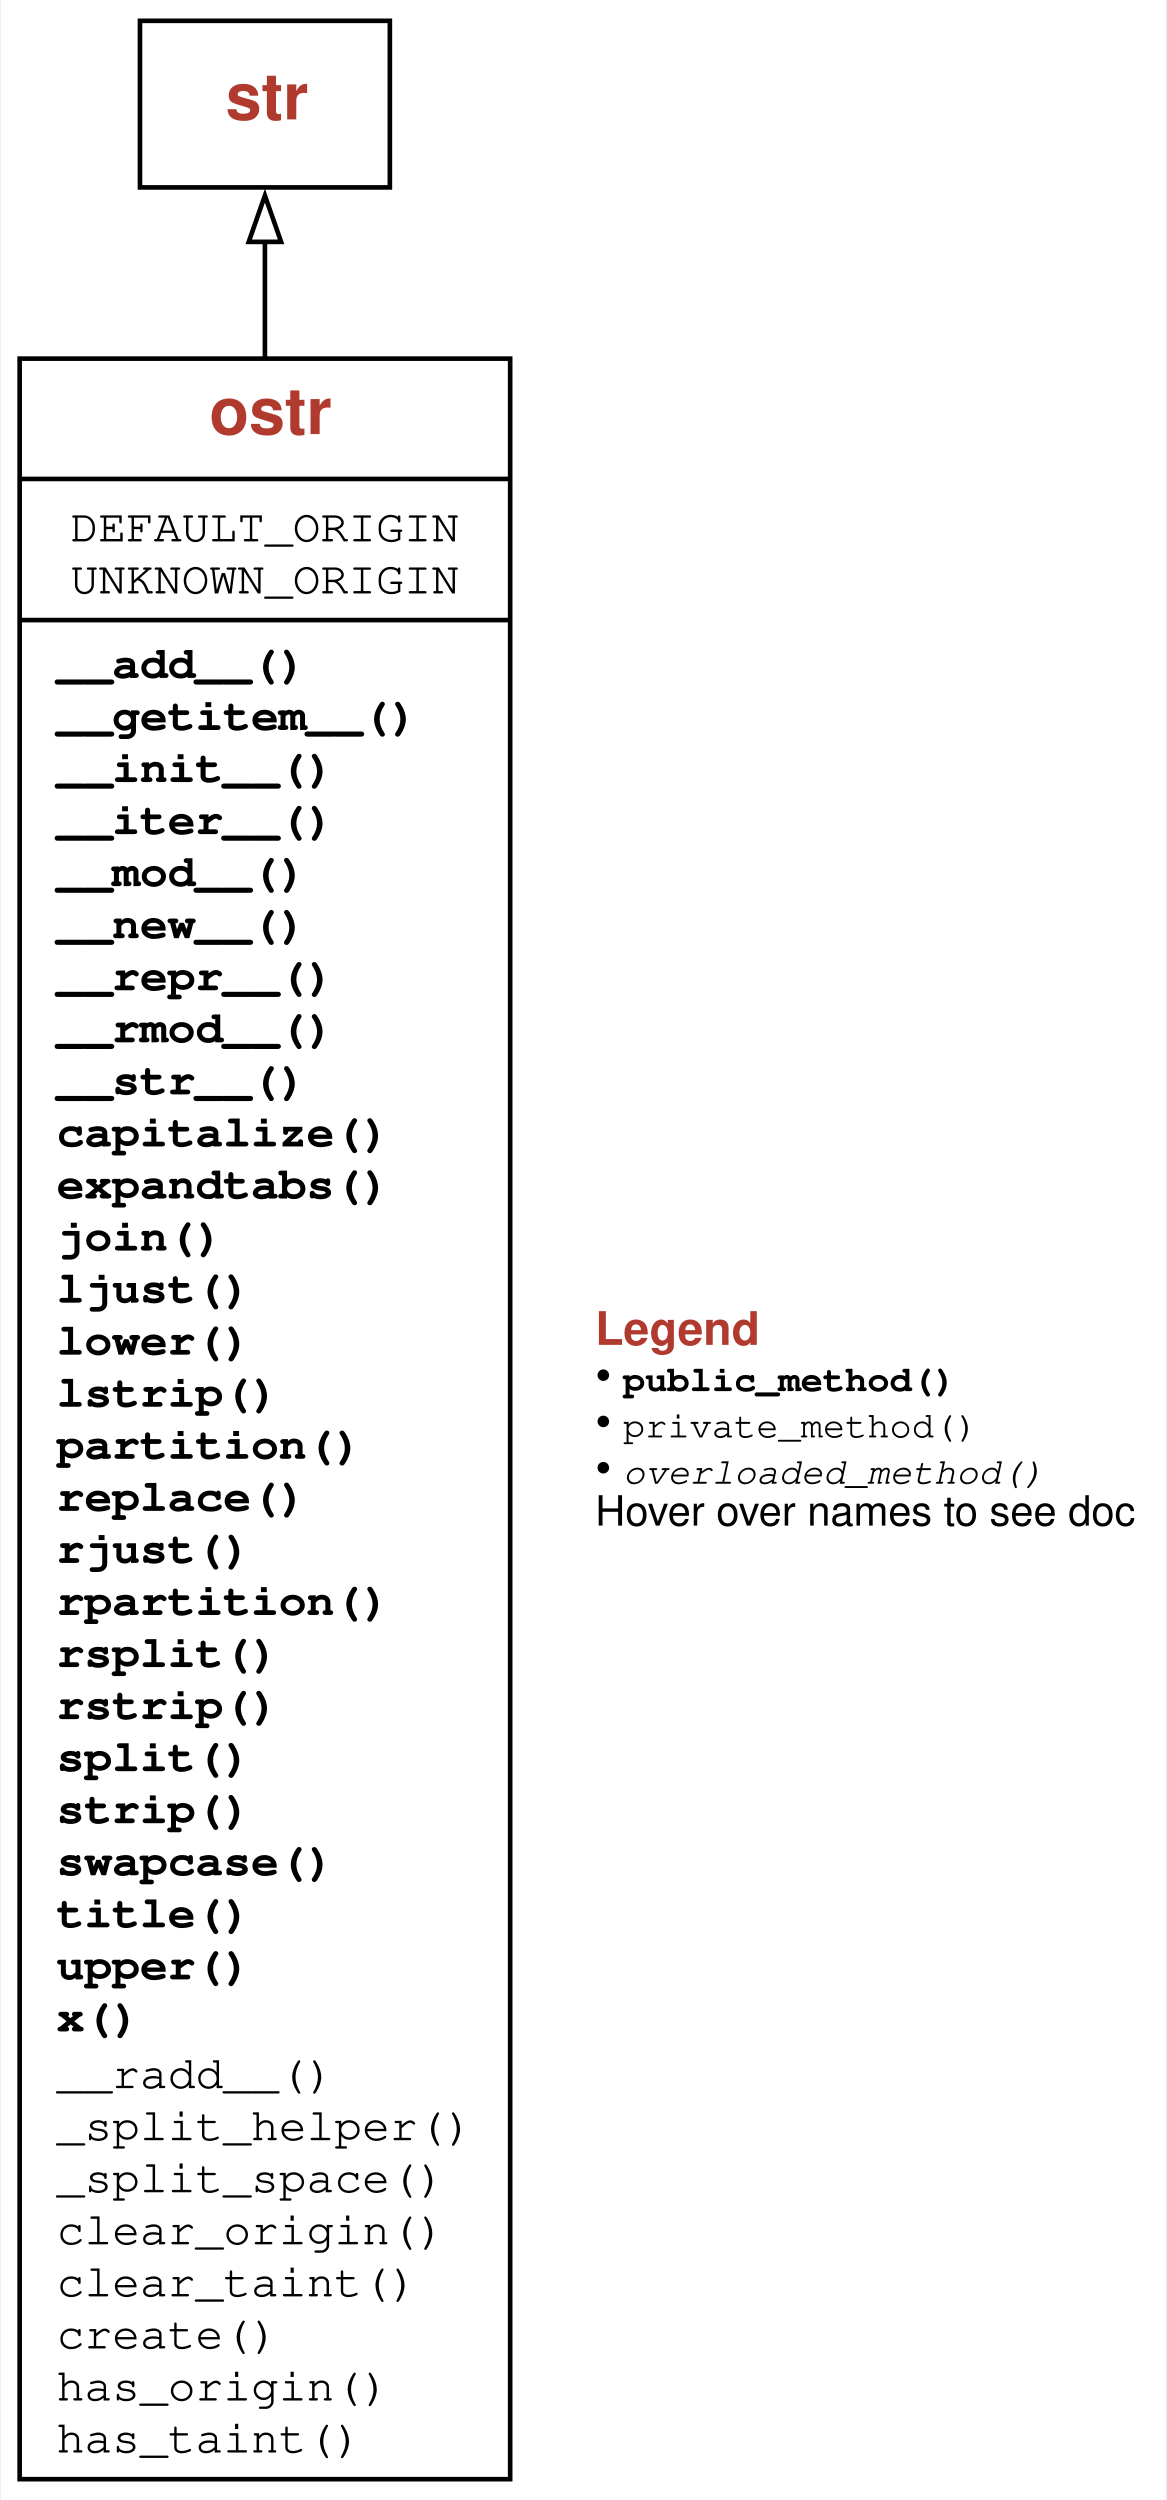
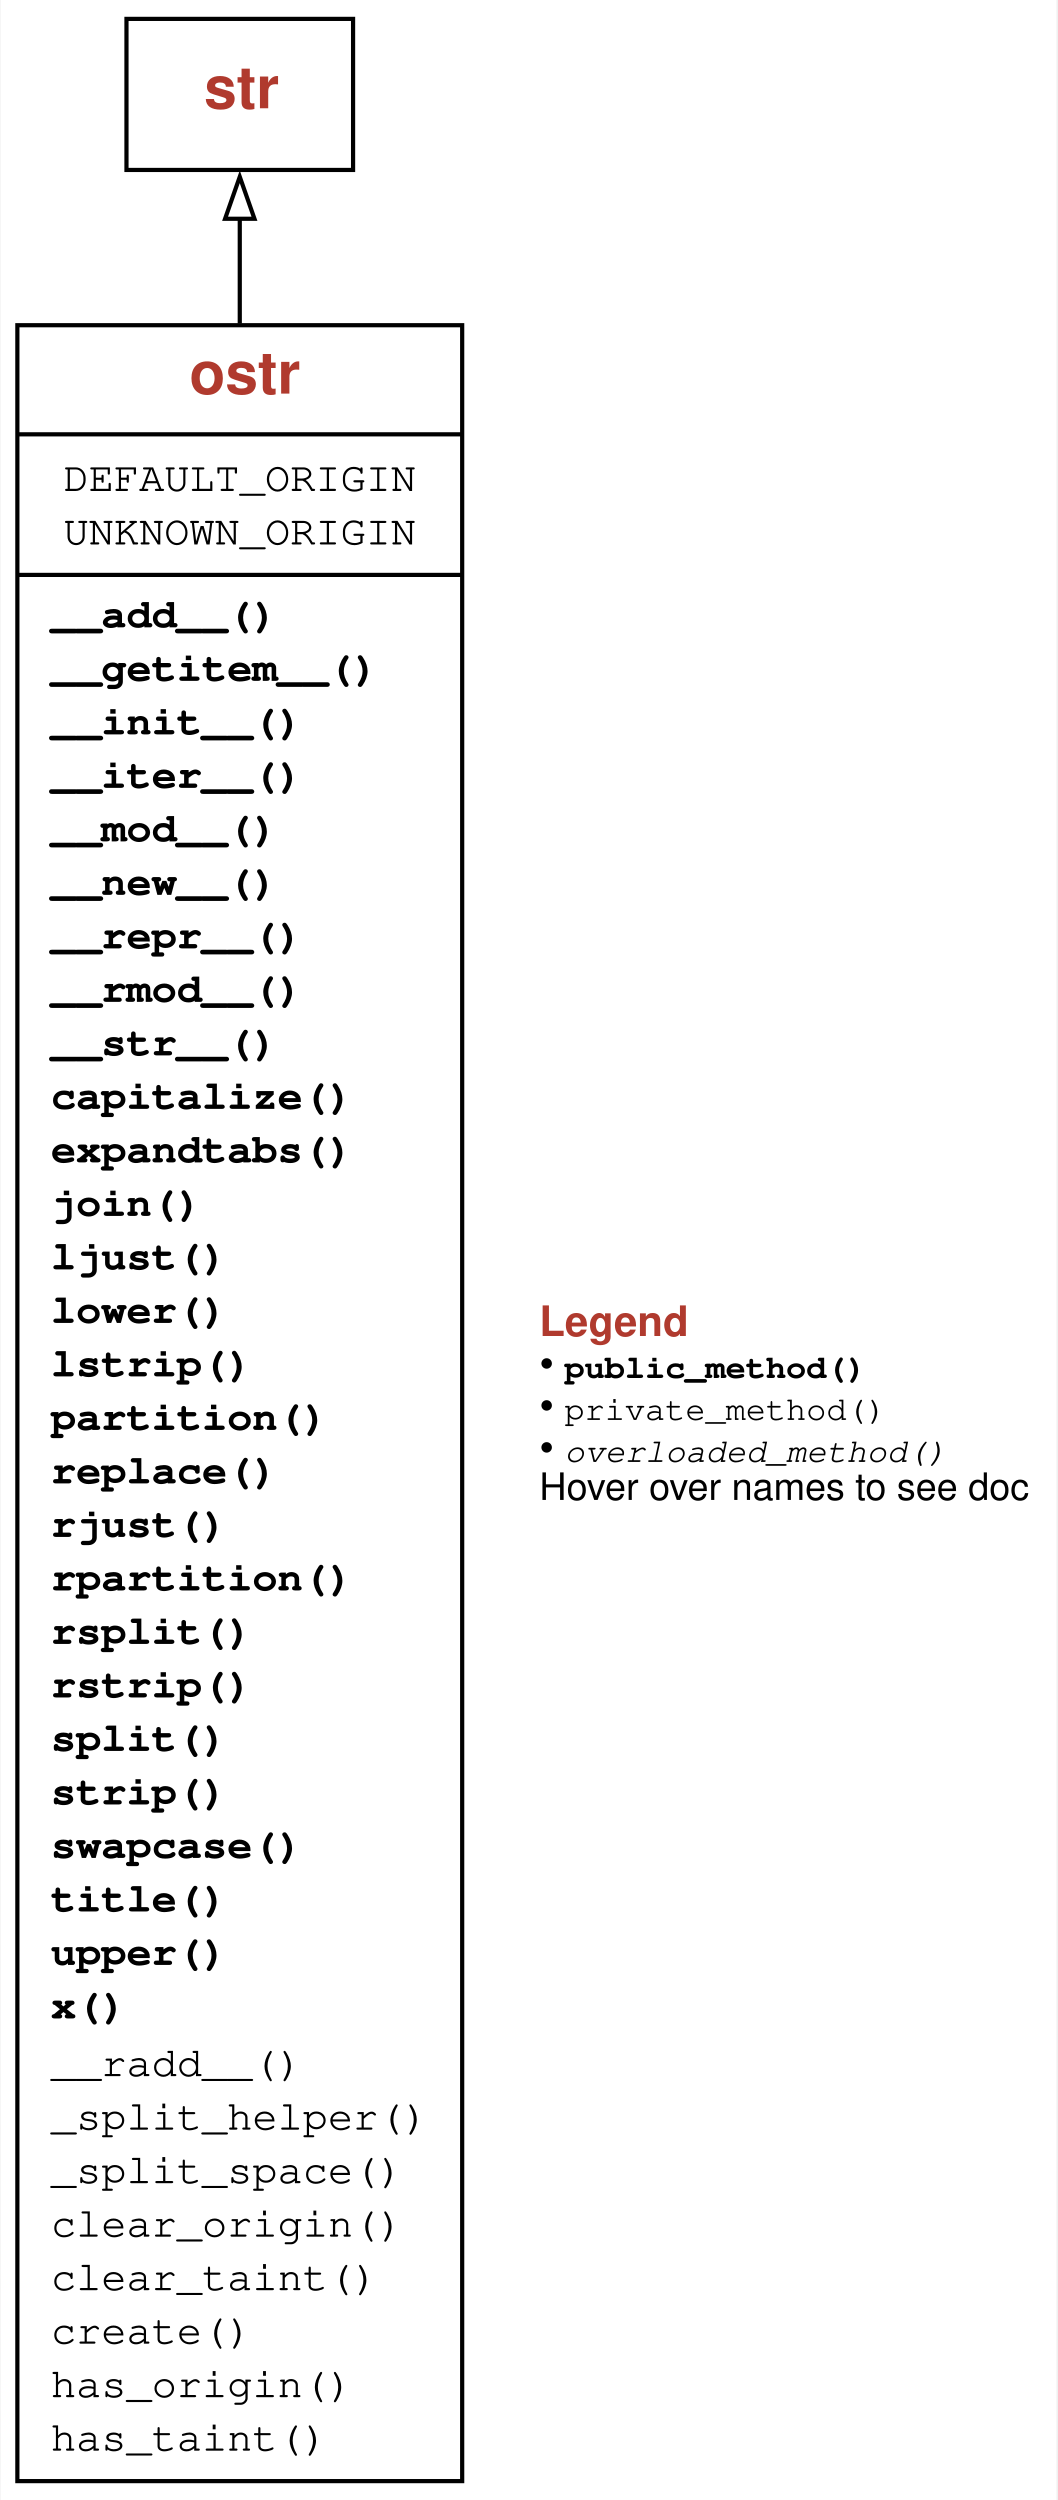
- <svg xmlns="http://www.w3.org/2000/svg" xmlns:xlink="http://www.w3.org/1999/xlink" width="252pt" height="540pt" viewBox="0.00 0.00 251.62 540.25">
-   <g id="graph0" class="graph" transform="scale(1 1) rotate(0) translate(4 536.25)">
+ <svg xmlns="http://www.w3.org/2000/svg" xmlns:xlink="http://www.w3.org/1999/xlink" width="252pt" height="596pt" viewBox="0.00 0.00 251.62 595.75">
+   <g id="graph0" class="graph" transform="scale(1 1) rotate(0) translate(4 591.75)">
    <g id="a_graph0">
      <a xlink:title="ostr class hierarchy">
-         <polygon fill="white" stroke="none" points="-4,4 -4,-536.25 247.62,-536.25 247.62,4 -4,4" />
+         <polygon fill="white" stroke="none" points="-4,4 -4,-591.75 247.62,-591.75 247.62,4 -4,4" />
      </a>
    </g>
    <g id="node1" class="node">
      <g id="a_node1">
        <a xlink:href="#" xlink:title="class ostr:&#10;Wrapper for strings, saving taint and origin information">
-           <polygon fill="none" stroke="black" points="0,-0.5 0,-458.75 106,-458.75 106,-0.5 0,-0.5" />
-           <text text-anchor="start" x="41" y="-442.45" font-family="Patua One, Helvetica, sans-serif" font-weight="bold" font-size="14.00" fill="#b03a2e">ostr</text>
-           <polyline fill="none" stroke="black" points="0,-432.75 106,-432.75" />
+           <polygon fill="none" stroke="black" points="0,-0.5 0,-514.25 106,-514.25 106,-0.5 0,-0.5" />
+           <text text-anchor="start" x="41" y="-497.95" font-family="Patua One, Helvetica, sans-serif" font-weight="bold" font-size="14.00" fill="#b03a2e">ostr</text>
+           <polyline fill="none" stroke="black" points="0,-488.25 106,-488.25" />
          <g id="a_node1_0">
            <a xlink:href="#" xlink:title="ostr">
              <g id="a_node1_1">
                <a xlink:href="#" xlink:title="DEFAULT_ORIGIN = 0">
-                   <text text-anchor="start" x="11" y="-419.25" font-family="'Fira Mono', 'Source Code Pro', 'Courier', monospace" font-size="10.00">DEFAULT_ORIGIN</text>
+                   <text text-anchor="start" x="11" y="-474.75" font-family="'Fira Mono', 'Source Code Pro', 'Courier', monospace" font-size="10.00">DEFAULT_ORIGIN</text>
                </a>
              </g>
              <g id="a_node1_2">
                <a xlink:href="#" xlink:title="UNKNOWN_ORIGIN = -1">
-                   <text text-anchor="start" x="11" y="-408" font-family="'Fira Mono', 'Source Code Pro', 'Courier', monospace" font-size="10.00">UNKNOWN_ORIGIN</text>
+                   <text text-anchor="start" x="11" y="-462" font-family="'Fira Mono', 'Source Code Pro', 'Courier', monospace" font-size="10.00">UNKNOWN_ORIGIN</text>
                </a>
              </g>
            </a>
          </g>
-           <polyline fill="none" stroke="black" points="0,-402.25 106,-402.25" />
+           <polyline fill="none" stroke="black" points="0,-454.75 106,-454.75" />
          <g id="a_node1_3">
            <a xlink:href="#" xlink:title="ostr">
              <g id="a_node1_4">
                <a xlink:href="#" xlink:title="__add__(self, other):&#10;Return self+value.">
-                   <text text-anchor="start" x="8" y="-389.75" font-family="'Fira Mono', 'Source Code Pro', 'Courier', monospace" font-weight="bold" font-size="10.00">__add__()</text>
+                   <text text-anchor="start" x="8" y="-442.25" font-family="'Fira Mono', 'Source Code Pro', 'Courier', monospace" font-weight="bold" font-size="10.00">__add__()</text>
                </a>
              </g>
              <g id="a_node1_5">
                <a xlink:href="#" xlink:title="__getitem__(self, key):&#10;Return self[key].">
-                   <text text-anchor="start" x="8" y="-378.5" font-family="'Fira Mono', 'Source Code Pro', 'Courier', monospace" font-weight="bold" font-size="10.00">__getitem__()</text>
+                   <text text-anchor="start" x="8" y="-429.5" font-family="'Fira Mono', 'Source Code Pro', 'Courier', monospace" font-weight="bold" font-size="10.00">__getitem__()</text>
                </a>
              </g>
              <g id="a_node1_6">
                <a xlink:href="#" xlink:title="__init__(self, value: Any, taint: Any = None, origin: Union[int, List[int], NoneType] = None, **kwargs) -&gt; None:&#10;Constructor.&#10;`value` is the string value the `ostr` object is to be constructed from.&#10;`taint` is an (optional) taint to be propagated to derived strings.&#10;`origin` (optional) is either&#10;- an integer denoting the index of the first character in `value`, or&#10;- a list of integers denoting the origins of the characters in `value`,">
-                   <text text-anchor="start" x="8" y="-367.25" font-family="'Fira Mono', 'Source Code Pro', 'Courier', monospace" font-weight="bold" font-size="10.00">__init__()</text>
+                   <text text-anchor="start" x="8" y="-416.75" font-family="'Fira Mono', 'Source Code Pro', 'Courier', monospace" font-weight="bold" font-size="10.00">__init__()</text>
                </a>
              </g>
              <g id="a_node1_7">
                <a xlink:href="#" xlink:title="__iter__(self):&#10;Implement iter(self).">
-                   <text text-anchor="start" x="8" y="-356" font-family="'Fira Mono', 'Source Code Pro', 'Courier', monospace" font-weight="bold" font-size="10.00">__iter__()</text>
+                   <text text-anchor="start" x="8" y="-404" font-family="'Fira Mono', 'Source Code Pro', 'Courier', monospace" font-weight="bold" font-size="10.00">__iter__()</text>
                </a>
              </g>
              <g id="a_node1_8">
                <a xlink:href="#" xlink:title="__mod__(self, s):&#10;Return self%value.">
-                   <text text-anchor="start" x="8" y="-344.75" font-family="'Fira Mono', 'Source Code Pro', 'Courier', monospace" font-weight="bold" font-size="10.00">__mod__()</text>
+                   <text text-anchor="start" x="8" y="-391.25" font-family="'Fira Mono', 'Source Code Pro', 'Courier', monospace" font-weight="bold" font-size="10.00">__mod__()</text>
                </a>
              </g>
              <g id="a_node1_9">
                <a xlink:href="#" xlink:title="__new__(cls, value, *args, **kw):&#10;Create an ostr() instance. Used internally.">
-                   <text text-anchor="start" x="8" y="-333.5" font-family="'Fira Mono', 'Source Code Pro', 'Courier', monospace" font-weight="bold" font-size="10.00">__new__()</text>
+                   <text text-anchor="start" x="8" y="-378.5" font-family="'Fira Mono', 'Source Code Pro', 'Courier', monospace" font-weight="bold" font-size="10.00">__new__()</text>
                </a>
              </g>
              <g id="a_node1_10">
                <a xlink:href="#" xlink:title="__repr__(self):&#10;Return repr(self).">
-                   <text text-anchor="start" x="8" y="-322.25" font-family="'Fira Mono', 'Source Code Pro', 'Courier', monospace" font-weight="bold" font-size="10.00">__repr__()</text>
+                   <text text-anchor="start" x="8" y="-365.75" font-family="'Fira Mono', 'Source Code Pro', 'Courier', monospace" font-weight="bold" font-size="10.00">__repr__()</text>
                </a>
              </g>
              <g id="a_node1_11">
                <a xlink:href="#" xlink:title="__rmod__(self, s):&#10;Return value%self.">
-                   <text text-anchor="start" x="8" y="-311" font-family="'Fira Mono', 'Source Code Pro', 'Courier', monospace" font-weight="bold" font-size="10.00">__rmod__()</text>
+                   <text text-anchor="start" x="8" y="-353" font-family="'Fira Mono', 'Source Code Pro', 'Courier', monospace" font-weight="bold" font-size="10.00">__rmod__()</text>
                </a>
              </g>
              <g id="a_node1_12">
                <a xlink:href="#" xlink:title="__str__(self):&#10;Return str(self).">
-                   <text text-anchor="start" x="8" y="-299.75" font-family="'Fira Mono', 'Source Code Pro', 'Courier', monospace" font-weight="bold" font-size="10.00">__str__()</text>
+                   <text text-anchor="start" x="8" y="-340.25" font-family="'Fira Mono', 'Source Code Pro', 'Courier', monospace" font-weight="bold" font-size="10.00">__str__()</text>
                </a>
              </g>
              <g id="a_node1_13">
                <a xlink:href="#" xlink:title="capitalize(self):&#10;Return a capitalized version of the string.&#10;&#10;More specifically, make the first character have upper case and the rest lower&#10;case.">
-                   <text text-anchor="start" x="8" y="-288.5" font-family="'Fira Mono', 'Source Code Pro', 'Courier', monospace" font-weight="bold" font-size="10.00">capitalize()</text>
+                   <text text-anchor="start" x="8" y="-327.5" font-family="'Fira Mono', 'Source Code Pro', 'Courier', monospace" font-weight="bold" font-size="10.00">capitalize()</text>
                </a>
              </g>
              <g id="a_node1_14">
                <a xlink:href="#" xlink:title="expandtabs(self, n=8):&#10;Return a copy where all tab characters are expanded using spaces.&#10;&#10;If tabsize is not given, a tab size of 8 characters is assumed.">
-                   <text text-anchor="start" x="8" y="-277.25" font-family="'Fira Mono', 'Source Code Pro', 'Courier', monospace" font-weight="bold" font-size="10.00">expandtabs()</text>
+                   <text text-anchor="start" x="8" y="-314.75" font-family="'Fira Mono', 'Source Code Pro', 'Courier', monospace" font-weight="bold" font-size="10.00">expandtabs()</text>
                </a>
              </g>
              <g id="a_node1_15">
                <a xlink:href="#" xlink:title="join(self, iterable):&#10;Concatenate any number of strings.&#10;&#10;The string whose method is called is inserted in between each given string.&#10;The result is returned as a new string.&#10;&#10;Example: '.'.join(['ab', 'pq', 'rs']) -&gt; 'ab.pq.rs'">
-                   <text text-anchor="start" x="8" y="-266" font-family="'Fira Mono', 'Source Code Pro', 'Courier', monospace" font-weight="bold" font-size="10.00">join()</text>
+                   <text text-anchor="start" x="8" y="-302" font-family="'Fira Mono', 'Source Code Pro', 'Courier', monospace" font-weight="bold" font-size="10.00">join()</text>
                </a>
              </g>
              <g id="a_node1_16">
                <a xlink:href="#" xlink:title="ljust(self, width, fillchar=' '):&#10;Return a left-justified string of length width.&#10;&#10;Padding is done using the specified fill character (default is a space).">
-                   <text text-anchor="start" x="8" y="-254.75" font-family="'Fira Mono', 'Source Code Pro', 'Courier', monospace" font-weight="bold" font-size="10.00">ljust()</text>
+                   <text text-anchor="start" x="8" y="-289.25" font-family="'Fira Mono', 'Source Code Pro', 'Courier', monospace" font-weight="bold" font-size="10.00">ljust()</text>
                </a>
              </g>
              <g id="a_node1_17">
                <a xlink:href="#" xlink:title="lower(self):&#10;Return a copy of the string converted to lowercase.">
-                   <text text-anchor="start" x="8" y="-243.5" font-family="'Fira Mono', 'Source Code Pro', 'Courier', monospace" font-weight="bold" font-size="10.00">lower()</text>
+                   <text text-anchor="start" x="8" y="-276.5" font-family="'Fira Mono', 'Source Code Pro', 'Courier', monospace" font-weight="bold" font-size="10.00">lower()</text>
                </a>
              </g>
              <g id="a_node1_18">
                <a xlink:href="#" xlink:title="lstrip(self, cl=None):&#10;Return a copy of the string with leading whitespace removed.&#10;&#10;If chars is given and not None, remove characters in chars instead.">
-                   <text text-anchor="start" x="8" y="-232.25" font-family="'Fira Mono', 'Source Code Pro', 'Courier', monospace" font-weight="bold" font-size="10.00">lstrip()</text>
+                   <text text-anchor="start" x="8" y="-263.75" font-family="'Fira Mono', 'Source Code Pro', 'Courier', monospace" font-weight="bold" font-size="10.00">lstrip()</text>
                </a>
              </g>
              <g id="a_node1_19">
                <a xlink:href="#" xlink:title="partition(self, sep):&#10;Partition the string into three parts using the given separator.&#10;&#10;This will search for the separator in the string.  If the separator is found,&#10;returns a 3-tuple containing the part before the separator, the separator&#10;itself, and the part after it.&#10;&#10;If the separator is not found, returns a 3-tuple containing the original string&#10;and two empty strings.">
-                   <text text-anchor="start" x="8" y="-221" font-family="'Fira Mono', 'Source Code Pro', 'Courier', monospace" font-weight="bold" font-size="10.00">partition()</text>
+                   <text text-anchor="start" x="8" y="-251" font-family="'Fira Mono', 'Source Code Pro', 'Courier', monospace" font-weight="bold" font-size="10.00">partition()</text>
                </a>
              </g>
              <g id="a_node1_20">
                <a xlink:href="#" xlink:title="replace(self, a, b, n=None):&#10;Return a copy with all occurrences of substring old replaced by new.&#10;&#10;count&#10;Maximum number of occurrences to replace.&#10;-1 (the default value) means replace all occurrences.&#10;&#10;If the optional argument count is given, only the first count occurrences are&#10;replaced.">
-                   <text text-anchor="start" x="8" y="-209.75" font-family="'Fira Mono', 'Source Code Pro', 'Courier', monospace" font-weight="bold" font-size="10.00">replace()</text>
+                   <text text-anchor="start" x="8" y="-238.25" font-family="'Fira Mono', 'Source Code Pro', 'Courier', monospace" font-weight="bold" font-size="10.00">replace()</text>
                </a>
              </g>
              <g id="a_node1_21">
                <a xlink:href="#" xlink:title="rjust(self, width, fillchar=' '):&#10;Return a right-justified string of length width.&#10;&#10;Padding is done using the specified fill character (default is a space).">
-                   <text text-anchor="start" x="8" y="-198.5" font-family="'Fira Mono', 'Source Code Pro', 'Courier', monospace" font-weight="bold" font-size="10.00">rjust()</text>
+                   <text text-anchor="start" x="8" y="-225.5" font-family="'Fira Mono', 'Source Code Pro', 'Courier', monospace" font-weight="bold" font-size="10.00">rjust()</text>
                </a>
              </g>
              <g id="a_node1_22">
                <a xlink:href="#" xlink:title="rpartition(self, sep):&#10;Partition the string into three parts using the given separator.&#10;&#10;This will search for the separator in the string, starting at the end. If&#10;the separator is found, returns a 3-tuple containing the part before the&#10;separator, the separator itself, and the part after it.&#10;&#10;If the separator is not found, returns a 3-tuple containing two empty strings&#10;and the original string.">
-                   <text text-anchor="start" x="8" y="-187.25" font-family="'Fira Mono', 'Source Code Pro', 'Courier', monospace" font-weight="bold" font-size="10.00">rpartition()</text>
+                   <text text-anchor="start" x="8" y="-212.75" font-family="'Fira Mono', 'Source Code Pro', 'Courier', monospace" font-weight="bold" font-size="10.00">rpartition()</text>
                </a>
              </g>
              <g id="a_node1_23">
                <a xlink:href="#" xlink:title="rsplit(self, sep=None, maxsplit=-1):&#10;Return a list of the words in the string, using sep as the delimiter string.&#10;&#10;sep&#10;The delimiter according which to split the string.&#10;None (the default value) means split according to any whitespace,&#10;and discard empty strings from the result.&#10;maxsplit&#10;Maximum number of splits to do.&#10;-1 (the default value) means no limit.&#10;&#10;Splits are done starting at the end of the string and working to the front.">
-                   <text text-anchor="start" x="8" y="-176" font-family="'Fira Mono', 'Source Code Pro', 'Courier', monospace" font-weight="bold" font-size="10.00">rsplit()</text>
+                   <text text-anchor="start" x="8" y="-200" font-family="'Fira Mono', 'Source Code Pro', 'Courier', monospace" font-weight="bold" font-size="10.00">rsplit()</text>
                </a>
              </g>
              <g id="a_node1_24">
                <a xlink:href="#" xlink:title="rstrip(self, cl=None):&#10;Return a copy of the string with trailing whitespace removed.&#10;&#10;If chars is given and not None, remove characters in chars instead.">
-                   <text text-anchor="start" x="8" y="-164.75" font-family="'Fira Mono', 'Source Code Pro', 'Courier', monospace" font-weight="bold" font-size="10.00">rstrip()</text>
+                   <text text-anchor="start" x="8" y="-187.25" font-family="'Fira Mono', 'Source Code Pro', 'Courier', monospace" font-weight="bold" font-size="10.00">rstrip()</text>
                </a>
              </g>
              <g id="a_node1_25">
                <a xlink:href="#" xlink:title="split(self, sep=None, maxsplit=-1):&#10;Return a list of the words in the string, using sep as the delimiter string.&#10;&#10;sep&#10;The delimiter according which to split the string.&#10;None (the default value) means split according to any whitespace,&#10;and discard empty strings from the result.&#10;maxsplit&#10;Maximum number of splits to do.&#10;-1 (the default value) means no limit.">
-                   <text text-anchor="start" x="8" y="-153.5" font-family="'Fira Mono', 'Source Code Pro', 'Courier', monospace" font-weight="bold" font-size="10.00">split()</text>
+                   <text text-anchor="start" x="8" y="-174.5" font-family="'Fira Mono', 'Source Code Pro', 'Courier', monospace" font-weight="bold" font-size="10.00">split()</text>
                </a>
              </g>
              <g id="a_node1_26">
                <a xlink:href="#" xlink:title="strip(self, cl=None):&#10;Return a copy of the string with leading and trailing whitespace removed.&#10;&#10;If chars is given and not None, remove characters in chars instead.">
-                   <text text-anchor="start" x="8" y="-142.25" font-family="'Fira Mono', 'Source Code Pro', 'Courier', monospace" font-weight="bold" font-size="10.00">strip()</text>
+                   <text text-anchor="start" x="8" y="-161.75" font-family="'Fira Mono', 'Source Code Pro', 'Courier', monospace" font-weight="bold" font-size="10.00">strip()</text>
                </a>
              </g>
              <g id="a_node1_27">
                <a xlink:href="#" xlink:title="swapcase(self):&#10;Convert uppercase characters to lowercase and lowercase characters to uppercase.">
-                   <text text-anchor="start" x="8" y="-131" font-family="'Fira Mono', 'Source Code Pro', 'Courier', monospace" font-weight="bold" font-size="10.00">swapcase()</text>
+                   <text text-anchor="start" x="8" y="-149" font-family="'Fira Mono', 'Source Code Pro', 'Courier', monospace" font-weight="bold" font-size="10.00">swapcase()</text>
                </a>
              </g>
              <g id="a_node1_28">
                <a xlink:href="#" xlink:title="title(self):&#10;Return a version of the string where each word is titlecased.&#10;&#10;More specifically, words start with uppercased characters and all remaining&#10;cased characters have lower case.">
-                   <text text-anchor="start" x="8" y="-119.75" font-family="'Fira Mono', 'Source Code Pro', 'Courier', monospace" font-weight="bold" font-size="10.00">title()</text>
+                   <text text-anchor="start" x="8" y="-136.25" font-family="'Fira Mono', 'Source Code Pro', 'Courier', monospace" font-weight="bold" font-size="10.00">title()</text>
                </a>
              </g>
              <g id="a_node1_29">
                <a xlink:href="#" xlink:title="upper(self):&#10;Return a copy of the string converted to uppercase.">
-                   <text text-anchor="start" x="8" y="-108.5" font-family="'Fira Mono', 'Source Code Pro', 'Courier', monospace" font-weight="bold" font-size="10.00">upper()</text>
+                   <text text-anchor="start" x="8" y="-123.5" font-family="'Fira Mono', 'Source Code Pro', 'Courier', monospace" font-weight="bold" font-size="10.00">upper()</text>
                </a>
              </g>
              <g id="a_node1_30">
                <a xlink:href="#" xlink:title="x(self, i=0):&#10;Extract substring at index/slice `i`">
-                   <text text-anchor="start" x="8" y="-97.25" font-family="'Fira Mono', 'Source Code Pro', 'Courier', monospace" font-weight="bold" font-size="10.00">x()</text>
+                   <text text-anchor="start" x="8" y="-110.75" font-family="'Fira Mono', 'Source Code Pro', 'Courier', monospace" font-weight="bold" font-size="10.00">x()</text>
                </a>
              </g>
              <g id="a_node1_31">
                <a xlink:href="#" xlink:title="__radd__(self, other)">
-                   <text text-anchor="start" x="8" y="-85" font-family="'Fira Mono', 'Source Code Pro', 'Courier', monospace" font-size="10.00">__radd__()</text>
+                   <text text-anchor="start" x="8" y="-97" font-family="'Fira Mono', 'Source Code Pro', 'Courier', monospace" font-size="10.00">__radd__()</text>
                </a>
              </g>
              <g id="a_node1_32">
                <a xlink:href="#" xlink:title="_split_helper(self, sep, splitted)">
-                   <text text-anchor="start" x="8" y="-73.75" font-family="'Fira Mono', 'Source Code Pro', 'Courier', monospace" font-size="10.00">_split_helper()</text>
+                   <text text-anchor="start" x="8" y="-84.25" font-family="'Fira Mono', 'Source Code Pro', 'Courier', monospace" font-size="10.00">_split_helper()</text>
                </a>
              </g>
              <g id="a_node1_33">
                <a xlink:href="#" xlink:title="_split_space(self, splitted)">
-                   <text text-anchor="start" x="8" y="-62.5" font-family="'Fira Mono', 'Source Code Pro', 'Courier', monospace" font-size="10.00">_split_space()</text>
+                   <text text-anchor="start" x="8" y="-71.5" font-family="'Fira Mono', 'Source Code Pro', 'Courier', monospace" font-size="10.00">_split_space()</text>
                </a>
              </g>
              <g id="a_node1_34">
                <a xlink:href="#" xlink:title="clear_origin(self)">
-                   <text text-anchor="start" x="8" y="-51.25" font-family="'Fira Mono', 'Source Code Pro', 'Courier', monospace" font-size="10.00">clear_origin()</text>
+                   <text text-anchor="start" x="8" y="-58.75" font-family="'Fira Mono', 'Source Code Pro', 'Courier', monospace" font-size="10.00">clear_origin()</text>
                </a>
              </g>
              <g id="a_node1_35">
                <a xlink:href="#" xlink:title="clear_taint(self)">
-                   <text text-anchor="start" x="8" y="-40" font-family="'Fira Mono', 'Source Code Pro', 'Courier', monospace" font-size="10.00">clear_taint()</text>
+                   <text text-anchor="start" x="8" y="-46" font-family="'Fira Mono', 'Source Code Pro', 'Courier', monospace" font-size="10.00">clear_taint()</text>
                </a>
              </g>
              <g id="a_node1_36">
                <a xlink:href="#" xlink:title="create(self, res, origin=None)">
-                   <text text-anchor="start" x="8" y="-28.75" font-family="'Fira Mono', 'Source Code Pro', 'Courier', monospace" font-size="10.00">create()</text>
+                   <text text-anchor="start" x="8" y="-33.25" font-family="'Fira Mono', 'Source Code Pro', 'Courier', monospace" font-size="10.00">create()</text>
                </a>
              </g>
              <g id="a_node1_37">
                <a xlink:href="#" xlink:title="has_origin(self)">
-                   <text text-anchor="start" x="8" y="-17.5" font-family="'Fira Mono', 'Source Code Pro', 'Courier', monospace" font-size="10.00">has_origin()</text>
+                   <text text-anchor="start" x="8" y="-20.5" font-family="'Fira Mono', 'Source Code Pro', 'Courier', monospace" font-size="10.00">has_origin()</text>
                </a>
              </g>
              <g id="a_node1_38">
                <a xlink:href="#" xlink:title="has_taint(self)">
-                   <text text-anchor="start" x="8" y="-6.25" font-family="'Fira Mono', 'Source Code Pro', 'Courier', monospace" font-size="10.00">has_taint()</text>
+                   <text text-anchor="start" x="8" y="-7.75" font-family="'Fira Mono', 'Source Code Pro', 'Courier', monospace" font-size="10.00">has_taint()</text>
                </a>
              </g>
            </a>
          </g>
        </a>
      </g>
    </g>
    <g id="node2" class="node">
      <g id="a_node2">
        <a xlink:href="builtins.ipynb" xlink:title="class str:&#10;str(object='') -&gt; str&#10;str(bytes_or_buffer[, encoding[, errors]]) -&gt; str&#10;&#10;Create a new string object from the given object. If encoding or&#10;errors is specified, then the object must expose a data buffer&#10;that will be decoded using the given encoding and error handler.&#10;Otherwise, returns the result of object.__str__() (if defined)&#10;or repr(object).&#10;encoding defaults to sys.getdefaultencoding().&#10;errors defaults to 'strict'.">
-           <polygon fill="none" stroke="black" points="26,-495.75 26,-531.75 80,-531.75 80,-495.75 26,-495.75" />
-           <text text-anchor="start" x="44.5" y="-510.45" font-family="Patua One, Helvetica, sans-serif" font-weight="bold" font-size="14.00" fill="#b03a2e">str</text>
+           <polygon fill="none" stroke="black" points="26,-551.25 26,-587.25 80,-587.25 80,-551.25 26,-551.25" />
+           <text text-anchor="start" x="44.5" y="-565.95" font-family="Patua One, Helvetica, sans-serif" font-weight="bold" font-size="14.00" fill="#b03a2e">str</text>
        </a>
      </g>
    </g>
    <g id="edge1" class="edge">
-       <path fill="none" stroke="black" d="M53,-459.02C53,-468.27 53,-476.7 53,-483.99" />
-       <polygon fill="none" stroke="black" points="49.5,-483.98 53,-493.98 56.5,-483.98 49.5,-483.98" />
+       <path fill="none" stroke="black" d="M53,-514.63C53,-523.94 53,-532.38 53,-539.67" />
+       <polygon fill="none" stroke="black" points="49.5,-539.62 53,-549.62 56.5,-539.62 49.5,-539.62" />
    </g>
    <g id="node3" class="node">
-       <text text-anchor="start" x="124.38" y="-245.62" font-family="Patua One, Helvetica, sans-serif" font-weight="bold" font-size="10.00" fill="#b03a2e">Legend</text>
-       <text text-anchor="start" x="124.38" y="-235.62" font-family="Patua One, Helvetica, sans-serif" font-size="10.00">• </text>
-       <text text-anchor="start" x="130.38" y="-235.62" font-family="'Fira Mono', 'Source Code Pro', 'Courier', monospace" font-weight="bold" font-size="8.00">public_method()</text>
-       <text text-anchor="start" x="124.38" y="-225.62" font-family="Patua One, Helvetica, sans-serif" font-size="10.00">• </text>
-       <text text-anchor="start" x="130.38" y="-225.62" font-family="'Fira Mono', 'Source Code Pro', 'Courier', monospace" font-size="8.00">private_method()</text>
-       <text text-anchor="start" x="124.38" y="-215.62" font-family="Patua One, Helvetica, sans-serif" font-size="10.00">• </text>
-       <text text-anchor="start" x="130.38" y="-215.62" font-family="'Fira Mono', 'Source Code Pro', 'Courier', monospace" font-style="italic" font-size="8.00">overloaded_method()</text>
-       <text text-anchor="start" x="124.38" y="-206.57" font-family="Helvetica,sans-Serif" font-size="9.00">Hover over names to see doc</text>
+       <text text-anchor="start" x="124.38" y="-273.38" font-family="Patua One, Helvetica, sans-serif" font-weight="bold" font-size="10.00" fill="#b03a2e">Legend</text>
+       <text text-anchor="start" x="124.38" y="-263.38" font-family="Patua One, Helvetica, sans-serif" font-size="10.00">• </text>
+       <text text-anchor="start" x="130.38" y="-263.38" font-family="'Fira Mono', 'Source Code Pro', 'Courier', monospace" font-weight="bold" font-size="8.00">public_method()</text>
+       <text text-anchor="start" x="124.38" y="-253.38" font-family="Patua One, Helvetica, sans-serif" font-size="10.00">• </text>
+       <text text-anchor="start" x="130.38" y="-253.38" font-family="'Fira Mono', 'Source Code Pro', 'Courier', monospace" font-size="8.00">private_method()</text>
+       <text text-anchor="start" x="124.38" y="-243.38" font-family="Patua One, Helvetica, sans-serif" font-size="10.00">• </text>
+       <text text-anchor="start" x="130.38" y="-243.38" font-family="'Fira Mono', 'Source Code Pro', 'Courier', monospace" font-style="italic" font-size="8.00">overloaded_method()</text>
+       <text text-anchor="start" x="124.38" y="-234.32" font-family="Helvetica,sans-Serif" font-size="9.00">Hover over names to see doc</text>
    </g>
  </g>
</svg>
